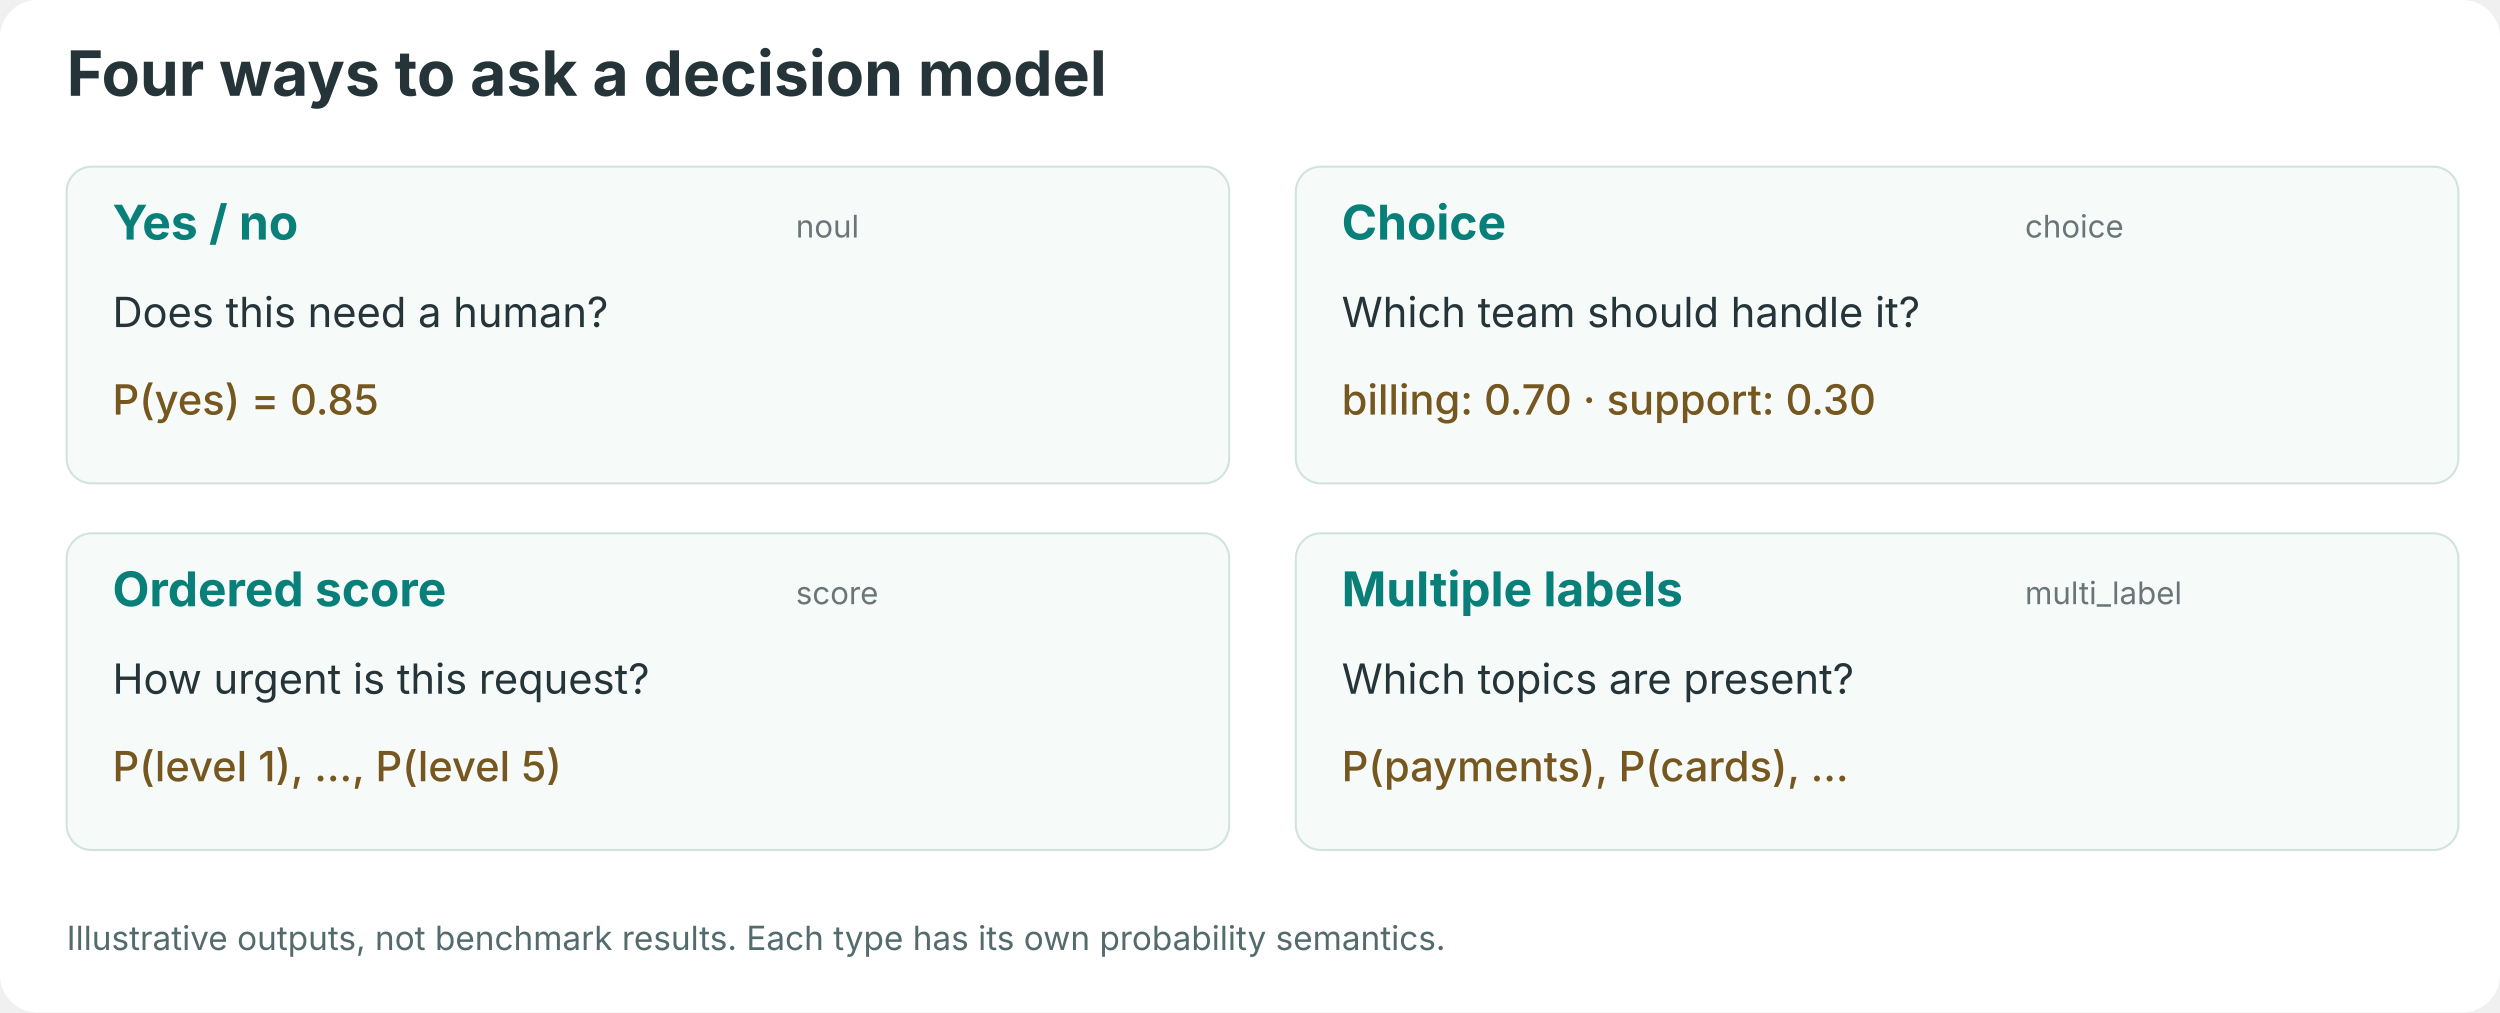
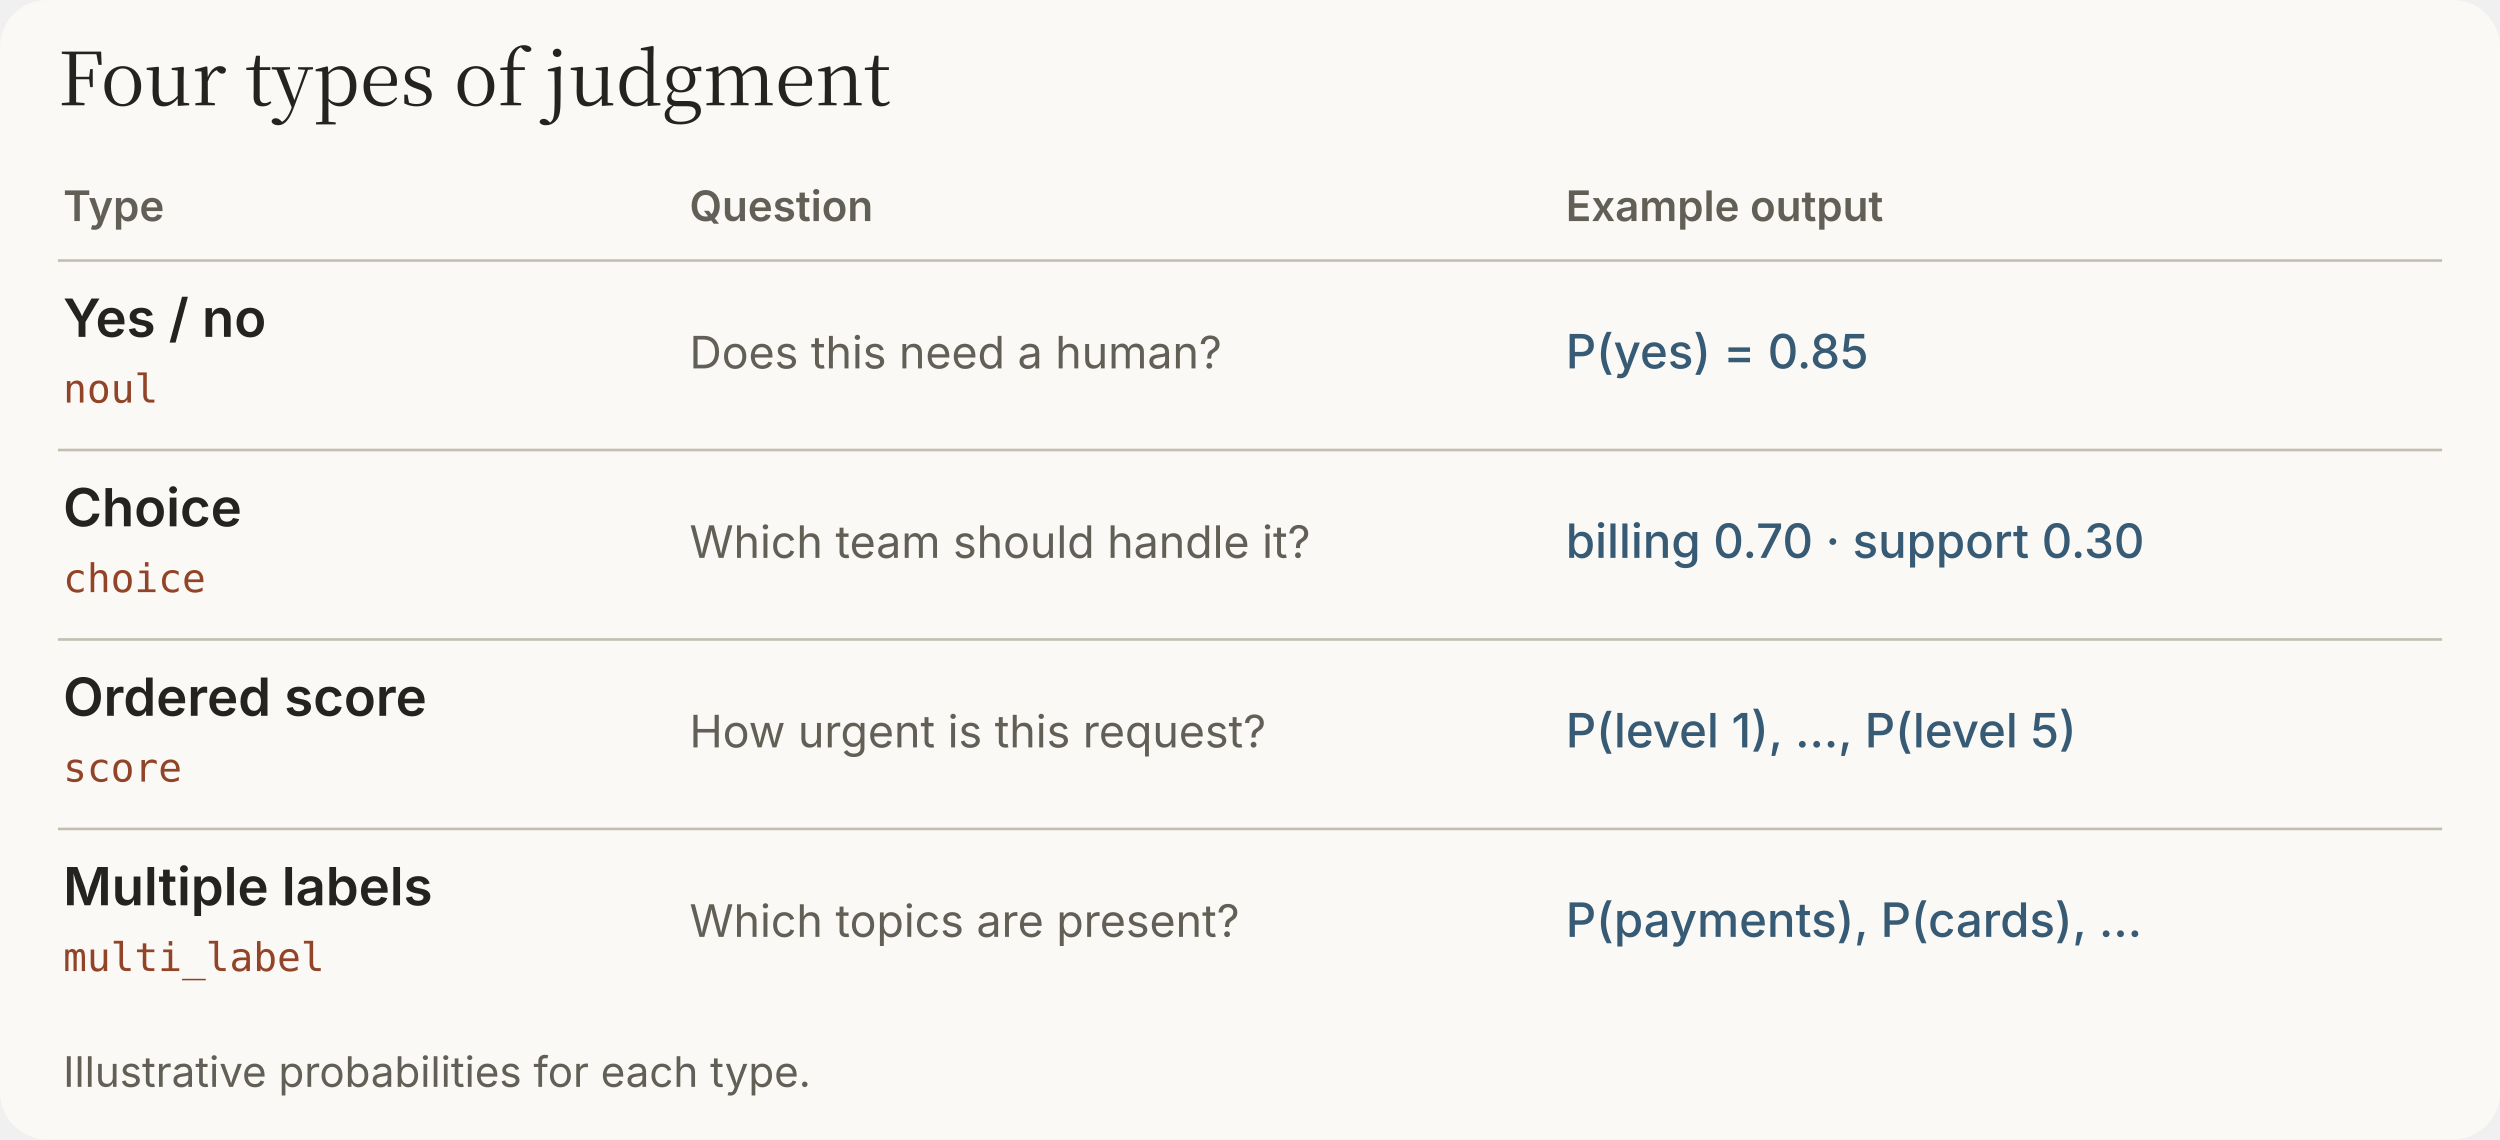
- <svg xmlns="http://www.w3.org/2000/svg" width="1200" height="486" viewBox="0 0 1200 486" role="img" aria-labelledby="title">
+ <svg xmlns="http://www.w3.org/2000/svg" width="950" height="433" viewBox="0 0 950 433" role="img" aria-labelledby="title">
  <style>text {font-family: "Inter", "DejaVu Sans", Arial, sans-serif}</style>
-   <rect width="1200" height="486" rx="18" fill="#ffffff" />
-   <text x="32" y="46" font-size="30" fill="#243438" font-weight="650">Four ways to ask a decision model</text>
-   <rect x="32" y="80" width="558" height="152" rx="12" fill="#f6faf9" stroke="#d2e3df" />
-   <text x="54" y="115" font-size="23" fill="#087f78" font-weight="650">Yes / no</text>
-   <text x="382" y="114" font-size="15" fill="#6a7577" font-weight="400">noul</text>
-   <text x="54" y="157" font-size="20" fill="#243438" font-weight="400">Does this need a human?</text>
-   <text x="54" y="199" font-size="20" fill="#76571f" font-weight="500">P(yes) = 0.85</text>
-   <rect x="622" y="80" width="558" height="152" rx="12" fill="#f6faf9" stroke="#d2e3df" />
-   <text x="644" y="115" font-size="23" fill="#087f78" font-weight="650">Choice</text>
-   <text x="972" y="114" font-size="15" fill="#6a7577" font-weight="400">choice</text>
-   <text x="644" y="157" font-size="20" fill="#243438" font-weight="400">Which team should handle it?</text>
-   <text x="644" y="199" font-size="20" fill="#76571f" font-weight="500">billing: 0.70 · support: 0.30</text>
-   <rect x="32" y="256" width="558" height="152" rx="12" fill="#f6faf9" stroke="#d2e3df" />
-   <text x="54" y="291" font-size="23" fill="#087f78" font-weight="650">Ordered score</text>
-   <text x="382" y="290" font-size="15" fill="#6a7577" font-weight="400">score</text>
-   <text x="54" y="333" font-size="20" fill="#243438" font-weight="400">How urgent is this request?</text>
-   <text x="54" y="375" font-size="20" fill="#76571f" font-weight="500">P(level 1), …, P(level 5)</text>
-   <rect x="622" y="256" width="558" height="152" rx="12" fill="#f6faf9" stroke="#d2e3df" />
-   <text x="644" y="291" font-size="23" fill="#087f78" font-weight="650">Multiple labels</text>
-   <text x="972" y="290" font-size="15" fill="#6a7577" font-weight="400">multi_label</text>
-   <text x="644" y="333" font-size="20" fill="#243438" font-weight="400">Which topics are present?</text>
-   <text x="644" y="375" font-size="20" fill="#76571f" font-weight="500">P(payments), P(cards), …</text>
-   <text x="32" y="456" font-size="16" fill="#546b6d" font-weight="400">Illustrative outputs, not benchmark results. Each type has its own probability semantics.</text>
+   <rect width="950" height="433" rx="18" fill="#FAF9F5" />
+   <style>text.heading {font-family: Georgia, "Songti SC", "Noto Serif CJK SC", serif} text.kind {font-family: ui-monospace, "SFMono-Regular", Consolas, monospace}</style>
+   <text x="22" y="40" font-size="28" fill="#24231F" font-weight="500" class="heading">Four types of judgment</text>
+   <text x="24" y="84" font-size="16" fill="#625F56" font-weight="600">Type</text>
+   <text x="262" y="84" font-size="16" fill="#625F56" font-weight="600">Question</text>
+   <text x="595" y="84" font-size="16" fill="#625F56" font-weight="600">Example output</text>
+   <path d="M22 99 H928" stroke="#C4BEB1" />
+   <text x="24" y="128" font-size="20" fill="#24231F" font-weight="600">Yes / no</text>
+   <text x="24" y="153" font-size="15" fill="#924428" font-weight="400" text-anchor="start" class="kind">noul</text>
+   <text x="262" y="140" font-size="17" fill="#625F56" font-weight="400">Does this need a human?</text>
+   <text x="595" y="140" font-size="18" fill="#375A75" font-weight="550">P(yes) = 0.85</text>
+   <path d="M22 171 H928" stroke="#C4BEB1" />
+   <text x="24" y="200" font-size="20" fill="#24231F" font-weight="600">Choice</text>
+   <text x="24" y="225" font-size="15" fill="#924428" font-weight="400" text-anchor="start" class="kind">choice</text>
+   <text x="262" y="212" font-size="17" fill="#625F56" font-weight="400">Which team should handle it?</text>
+   <text x="595" y="212" font-size="18" fill="#375A75" font-weight="550">billing 0.70 · support 0.30</text>
+   <path d="M22 243 H928" stroke="#C4BEB1" />
+   <text x="24" y="272" font-size="20" fill="#24231F" font-weight="600">Ordered score</text>
+   <text x="24" y="297" font-size="15" fill="#924428" font-weight="400" text-anchor="start" class="kind">score</text>
+   <text x="262" y="284" font-size="17" fill="#625F56" font-weight="400">How urgent is this request?</text>
+   <text x="595" y="284" font-size="18" fill="#375A75" font-weight="550">P(level 1), …, P(level 5)</text>
+   <path d="M22 315 H928" stroke="#C4BEB1" />
+   <text x="24" y="344" font-size="20" fill="#24231F" font-weight="600">Multiple labels</text>
+   <text x="24" y="369" font-size="15" fill="#924428" font-weight="400" text-anchor="start" class="kind">multi_label</text>
+   <text x="262" y="356" font-size="17" fill="#625F56" font-weight="400">Which topics are present?</text>
+   <text x="595" y="356" font-size="18" fill="#375A75" font-weight="550">P(payments), P(cards), …</text>
+   <text x="24" y="413" font-size="16" fill="#625F56" font-weight="400">Illustrative probabilities for each type.</text>
</svg>
